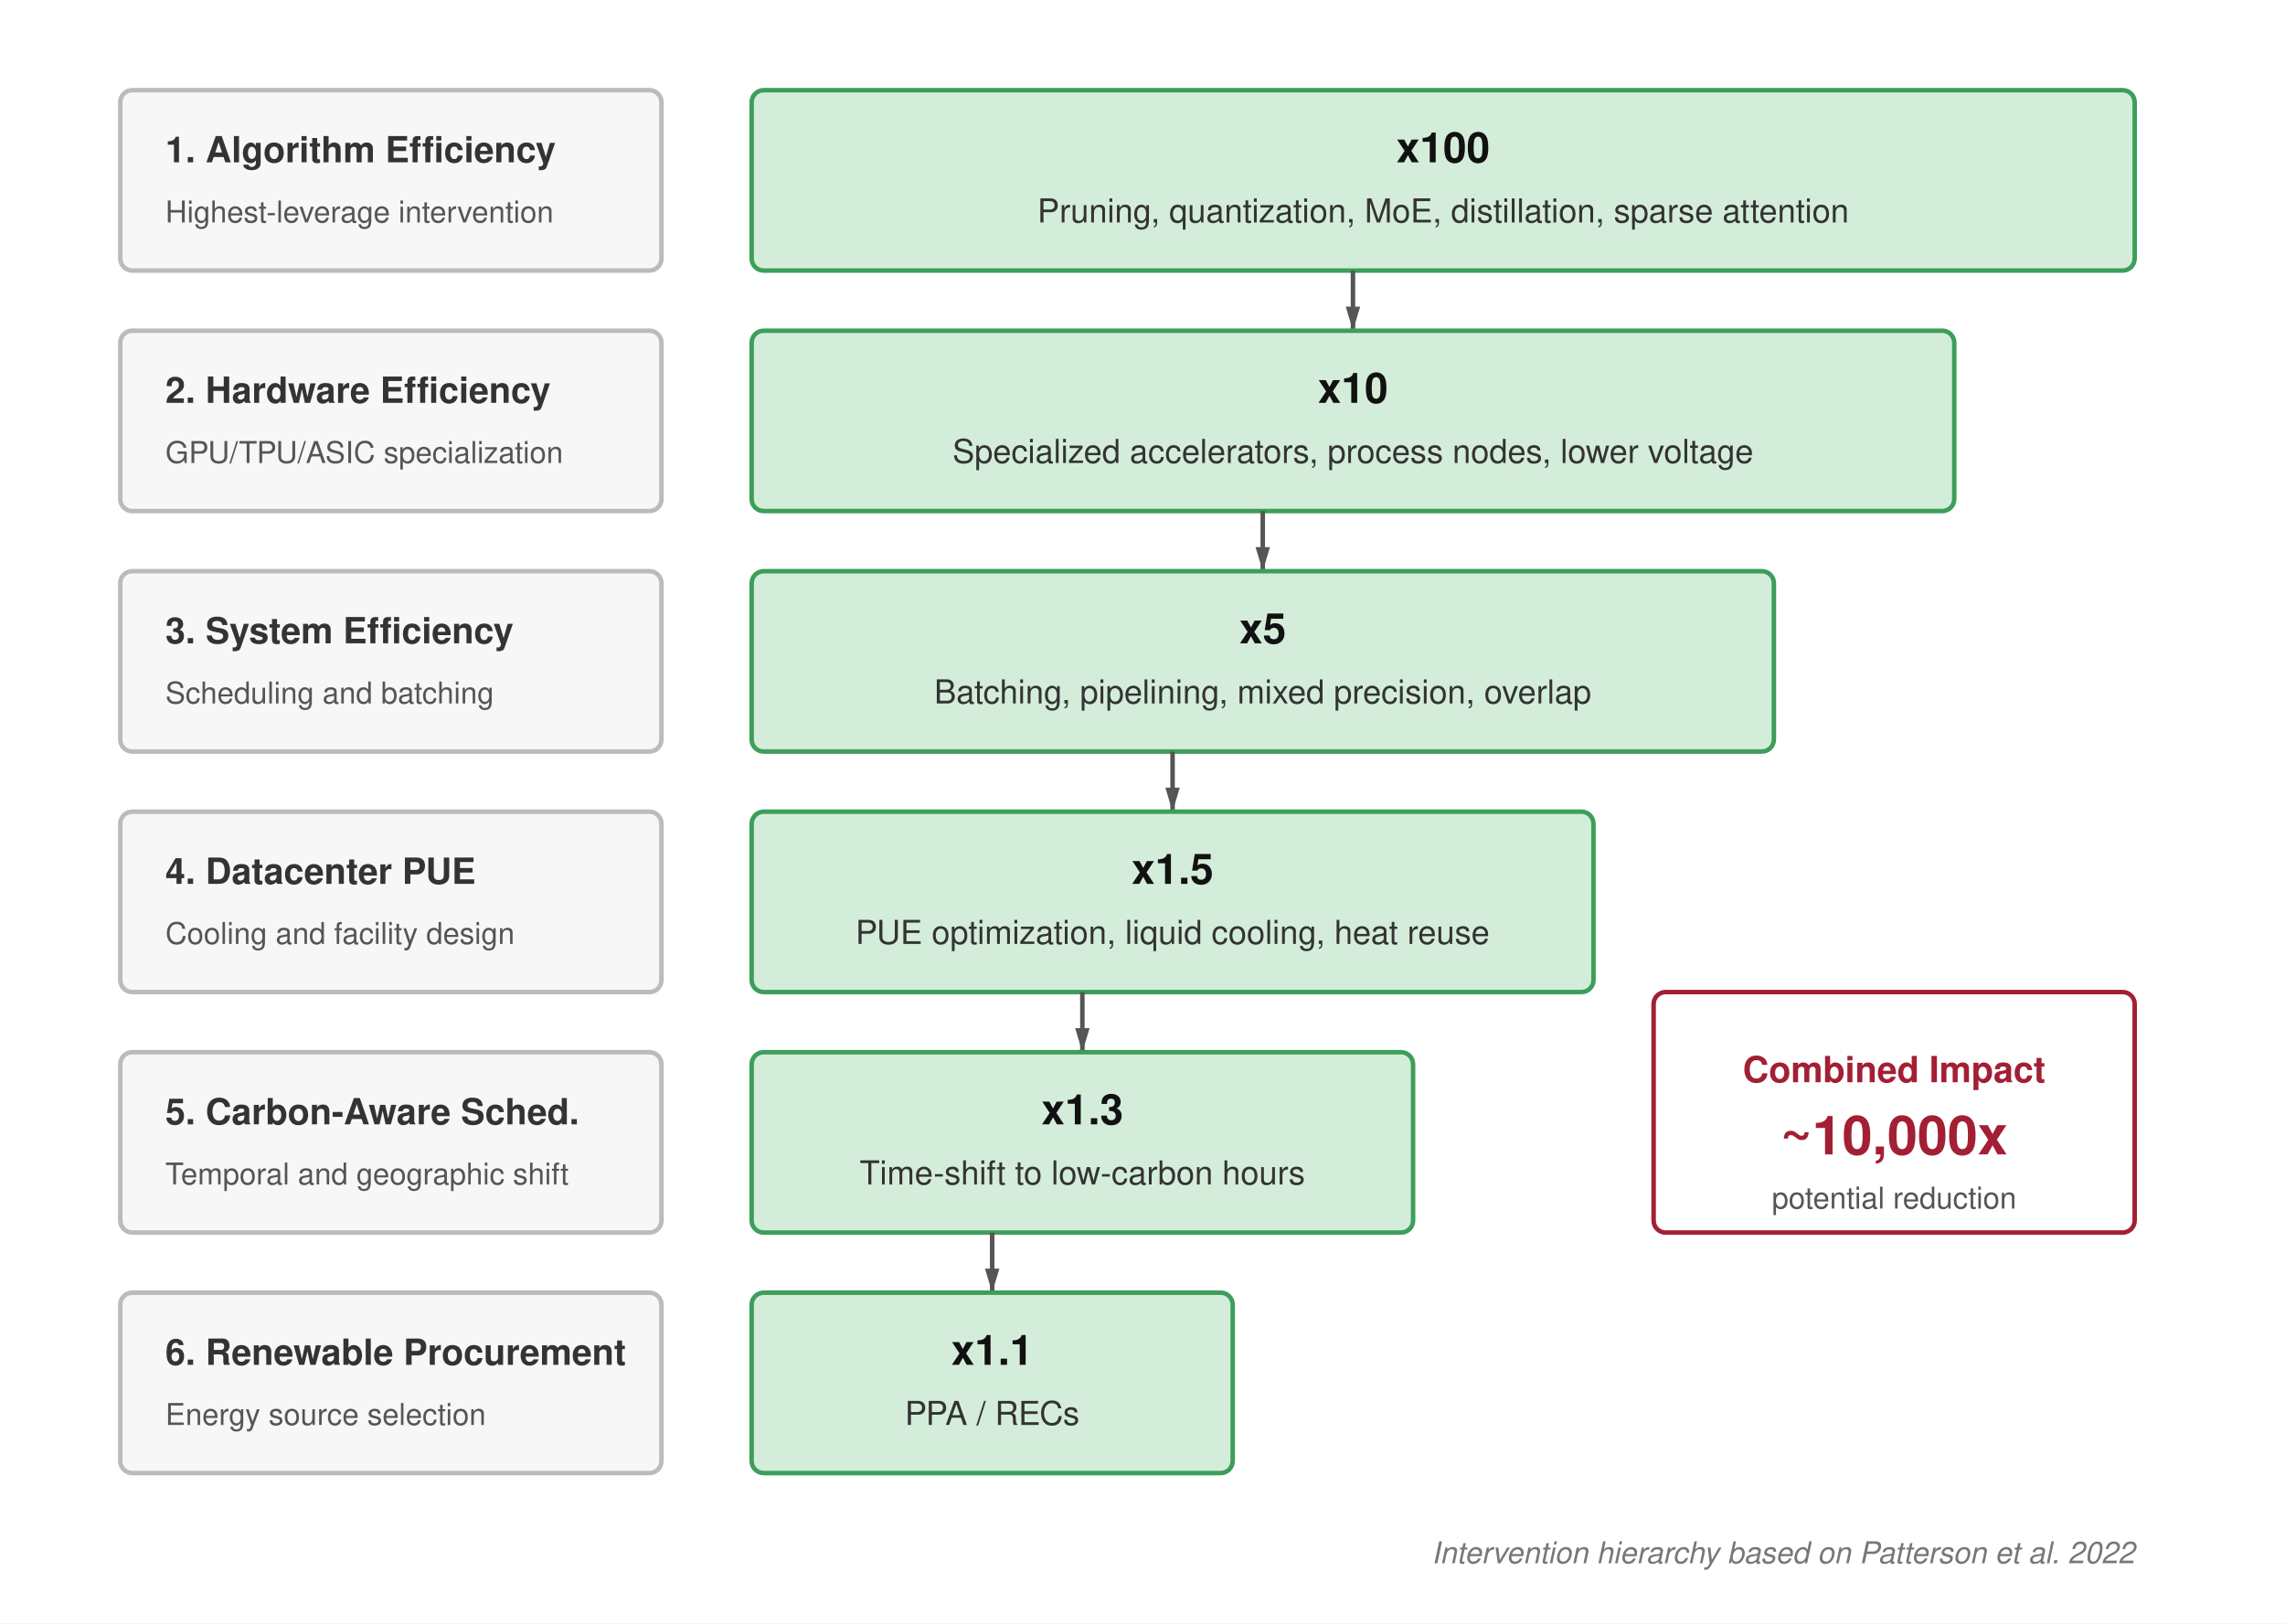
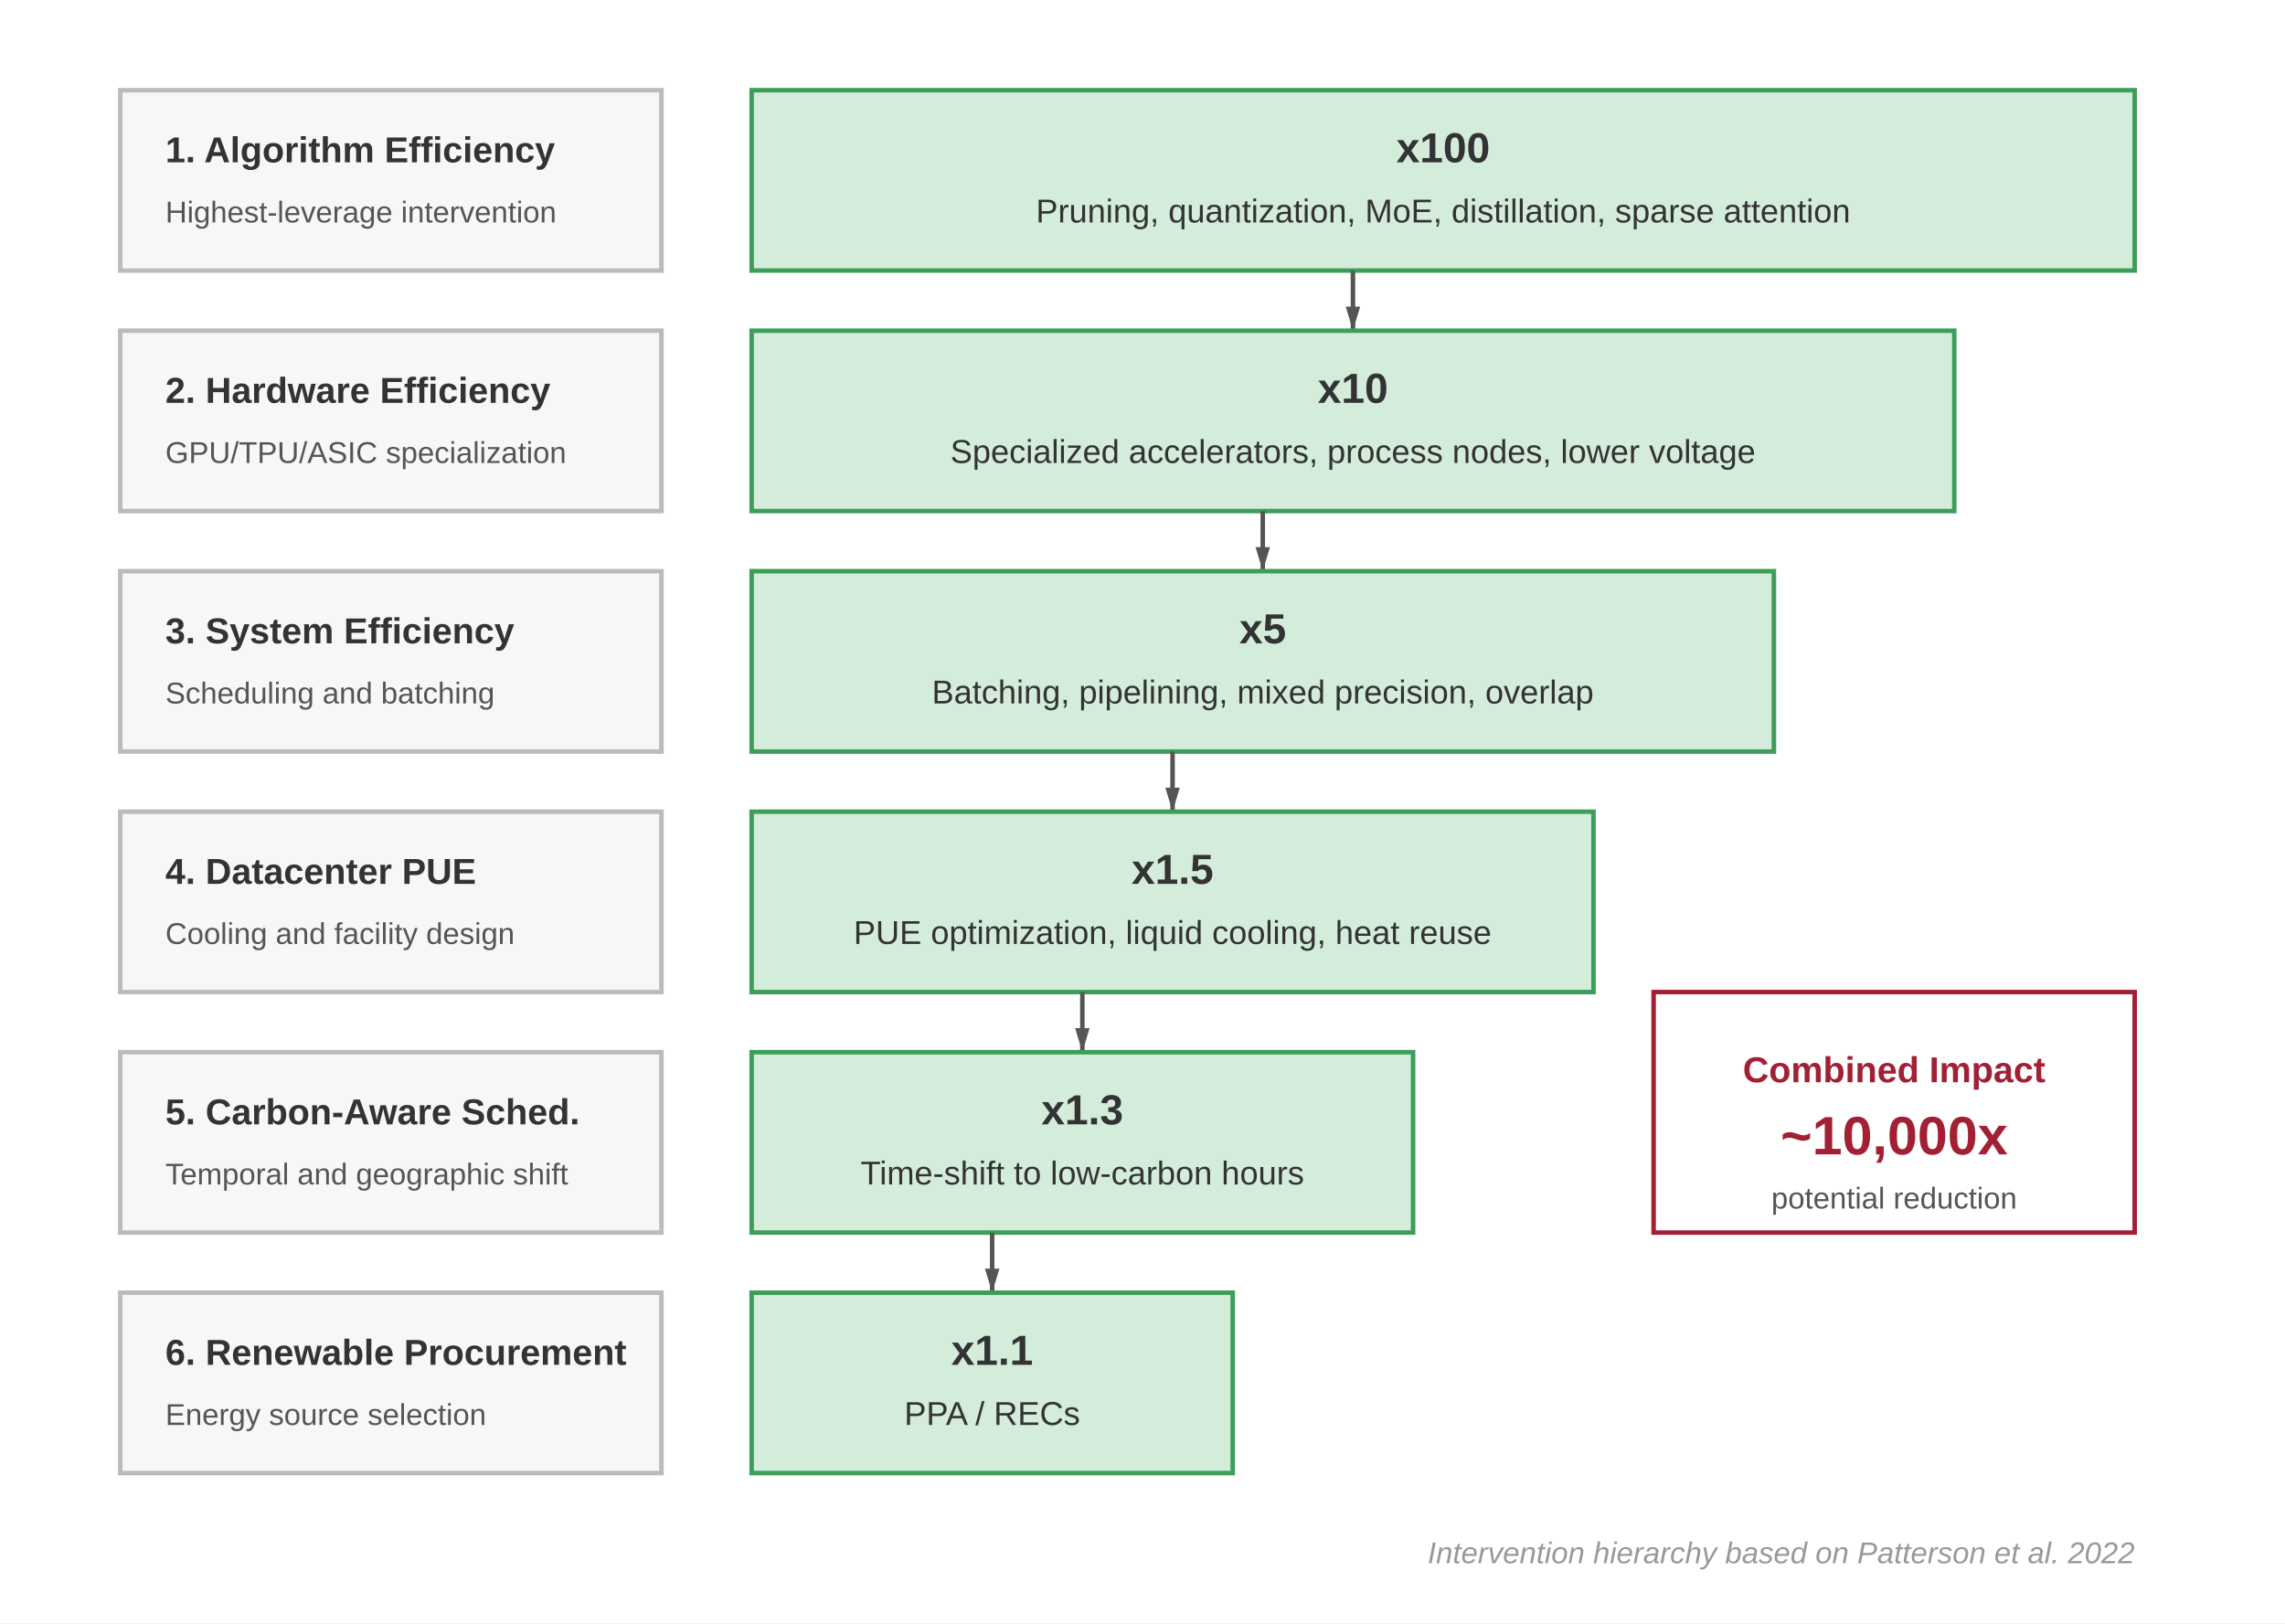
- <svg xmlns="http://www.w3.org/2000/svg" viewBox="0 0 760 540" font-family="Helvetica Neue, Helvetica, Arial, sans-serif">
+ <svg xmlns="http://www.w3.org/2000/svg" font-family="Arial, Helvetica, sans-serif" viewBox="0 0 760 540">
  <defs>
    <marker id="arrow" viewBox="0 0 10 10" refX="10" refY="5" markerWidth="8" markerHeight="8" orient="auto" markerUnits="userSpaceOnUse">
      <path d="M0,2 L10,5 L0,8 Z" fill="#555" />
    </marker>
  </defs>
-   <rect width="760" height="540" fill="#ffffff" />
-   <rect x="40" y="30" width="180" height="60" rx="4" fill="#f7f7f7" stroke="#bbb" stroke-width="1.5" />
+   <rect width="760" height="540" fill="#fff" />
+   <rect x="40" y="30" width="180" height="60" fill="#f7f7f7" stroke="#bbb" stroke-width="1.5" />
  <text x="55" y="54" font-size="12" font-weight="bold" fill="#333">1. Algorithm Efficiency</text>
  <text x="55" y="74" font-size="10" fill="#555">Highest-leverage intervention</text>
-   <rect x="250" y="30" width="460" height="60" rx="4" fill="#d4edda" stroke="#3d9e5a" stroke-width="1.5" />
-   <text x="480" y="54" text-anchor="middle" font-size="14" font-weight="bold" fill="#111">x100</text>
+   <rect x="250" y="30" width="460" height="60" fill="#d4edda" stroke="#3d9e5a" stroke-width="1.5" />
+   <text x="480" y="54" text-anchor="middle" font-size="14" font-weight="bold" fill="#333">x100</text>
  <text x="480" y="74" text-anchor="middle" font-size="11" fill="#333">Pruning, quantization, MoE, distillation, sparse attention</text>
  <line x1="450" y1="90" x2="450" y2="110" stroke="#555" stroke-width="1.5" marker-end="url(#arrow)" />
-   <rect x="40" y="110" width="180" height="60" rx="4" fill="#f7f7f7" stroke="#bbb" stroke-width="1.5" />
+   <rect x="40" y="110" width="180" height="60" fill="#f7f7f7" stroke="#bbb" stroke-width="1.5" />
  <text x="55" y="134" font-size="12" font-weight="bold" fill="#333">2. Hardware Efficiency</text>
  <text x="55" y="154" font-size="10" fill="#555">GPU/TPU/ASIC specialization</text>
-   <rect x="250" y="110" width="400" height="60" rx="4" fill="#d4edda" stroke="#3d9e5a" stroke-width="1.5" />
-   <text x="450" y="134" text-anchor="middle" font-size="14" font-weight="bold" fill="#111">x10</text>
+   <rect x="250" y="110" width="400" height="60" fill="#d4edda" stroke="#3d9e5a" stroke-width="1.5" />
+   <text x="450" y="134" text-anchor="middle" font-size="14" font-weight="bold" fill="#333">x10</text>
  <text x="450" y="154" text-anchor="middle" font-size="11" fill="#333">Specialized accelerators, process nodes, lower voltage</text>
  <line x1="420" y1="170" x2="420" y2="190" stroke="#555" stroke-width="1.5" marker-end="url(#arrow)" />
-   <rect x="40" y="190" width="180" height="60" rx="4" fill="#f7f7f7" stroke="#bbb" stroke-width="1.5" />
+   <rect x="40" y="190" width="180" height="60" fill="#f7f7f7" stroke="#bbb" stroke-width="1.5" />
  <text x="55" y="214" font-size="12" font-weight="bold" fill="#333">3. System Efficiency</text>
  <text x="55" y="234" font-size="10" fill="#555">Scheduling and batching</text>
-   <rect x="250" y="190" width="340" height="60" rx="4" fill="#d4edda" stroke="#3d9e5a" stroke-width="1.5" />
-   <text x="420" y="214" text-anchor="middle" font-size="14" font-weight="bold" fill="#111">x5</text>
+   <rect x="250" y="190" width="340" height="60" fill="#d4edda" stroke="#3d9e5a" stroke-width="1.5" />
+   <text x="420" y="214" text-anchor="middle" font-size="14" font-weight="bold" fill="#333">x5</text>
  <text x="420" y="234" text-anchor="middle" font-size="11" fill="#333">Batching, pipelining, mixed precision, overlap</text>
  <line x1="390" y1="250" x2="390" y2="270" stroke="#555" stroke-width="1.5" marker-end="url(#arrow)" />
-   <rect x="40" y="270" width="180" height="60" rx="4" fill="#f7f7f7" stroke="#bbb" stroke-width="1.5" />
+   <rect x="40" y="270" width="180" height="60" fill="#f7f7f7" stroke="#bbb" stroke-width="1.5" />
  <text x="55" y="294" font-size="12" font-weight="bold" fill="#333">4. Datacenter PUE</text>
  <text x="55" y="314" font-size="10" fill="#555">Cooling and facility design</text>
-   <rect x="250" y="270" width="280" height="60" rx="4" fill="#d4edda" stroke="#3d9e5a" stroke-width="1.5" />
-   <text x="390" y="294" text-anchor="middle" font-size="14" font-weight="bold" fill="#111">x1.5</text>
+   <rect x="250" y="270" width="280" height="60" fill="#d4edda" stroke="#3d9e5a" stroke-width="1.5" />
+   <text x="390" y="294" text-anchor="middle" font-size="14" font-weight="bold" fill="#333">x1.5</text>
  <text x="390" y="314" text-anchor="middle" font-size="11" fill="#333">PUE optimization, liquid cooling, heat reuse</text>
  <line x1="360" y1="330" x2="360" y2="350" stroke="#555" stroke-width="1.5" marker-end="url(#arrow)" />
-   <rect x="40" y="350" width="180" height="60" rx="4" fill="#f7f7f7" stroke="#bbb" stroke-width="1.5" />
+   <rect x="40" y="350" width="180" height="60" fill="#f7f7f7" stroke="#bbb" stroke-width="1.5" />
  <text x="55" y="374" font-size="12" font-weight="bold" fill="#333">5. Carbon-Aware Sched.</text>
  <text x="55" y="394" font-size="10" fill="#555">Temporal and geographic shift</text>
-   <rect x="250" y="350" width="220" height="60" rx="4" fill="#d4edda" stroke="#3d9e5a" stroke-width="1.5" />
-   <text x="360" y="374" text-anchor="middle" font-size="14" font-weight="bold" fill="#111">x1.3</text>
+   <rect x="250" y="350" width="220" height="60" fill="#d4edda" stroke="#3d9e5a" stroke-width="1.5" />
+   <text x="360" y="374" text-anchor="middle" font-size="14" font-weight="bold" fill="#333">x1.3</text>
  <text x="360" y="394" text-anchor="middle" font-size="11" fill="#333">Time-shift to low-carbon hours</text>
  <line x1="330" y1="410" x2="330" y2="430" stroke="#555" stroke-width="1.5" marker-end="url(#arrow)" />
-   <rect x="40" y="430" width="180" height="60" rx="4" fill="#f7f7f7" stroke="#bbb" stroke-width="1.5" />
+   <rect x="40" y="430" width="180" height="60" fill="#f7f7f7" stroke="#bbb" stroke-width="1.5" />
  <text x="55" y="454" font-size="12" font-weight="bold" fill="#333">6. Renewable Procurement</text>
  <text x="55" y="474" font-size="10" fill="#555">Energy source selection</text>
-   <rect x="250" y="430" width="160" height="60" rx="4" fill="#d4edda" stroke="#3d9e5a" stroke-width="1.5" />
-   <text x="330" y="454" text-anchor="middle" font-size="14" font-weight="bold" fill="#111">x1.1</text>
+   <rect x="250" y="430" width="160" height="60" fill="#d4edda" stroke="#3d9e5a" stroke-width="1.5" />
+   <text x="330" y="454" text-anchor="middle" font-size="14" font-weight="bold" fill="#333">x1.1</text>
  <text x="330" y="474" text-anchor="middle" font-size="11" fill="#333">PPA / RECs</text>
-   <rect x="550" y="330" width="160" height="80" rx="4" fill="#ffffff" stroke="#a31f34" stroke-width="1.5" />
+   <rect x="550" y="330" width="160" height="80" fill="#fff" stroke="#a31f34" stroke-width="1.5" />
  <text x="630" y="360" text-anchor="middle" font-size="12" font-weight="bold" fill="#a31f34">Combined Impact</text>
  <text x="630" y="384" text-anchor="middle" font-size="18" font-weight="bold" fill="#a31f34">~10,000x</text>
  <text x="630" y="402" text-anchor="middle" font-size="10" fill="#555">potential reduction</text>
-   <text x="710" y="520" text-anchor="end" font-size="10" fill="#777" font-style="italic">Intervention hierarchy based on Patterson et al. 2022</text>
+   <text x="710" y="520" text-anchor="end" font-size="10" fill="#999" font-style="italic">Intervention hierarchy based on Patterson et al. 2022</text>
</svg>
